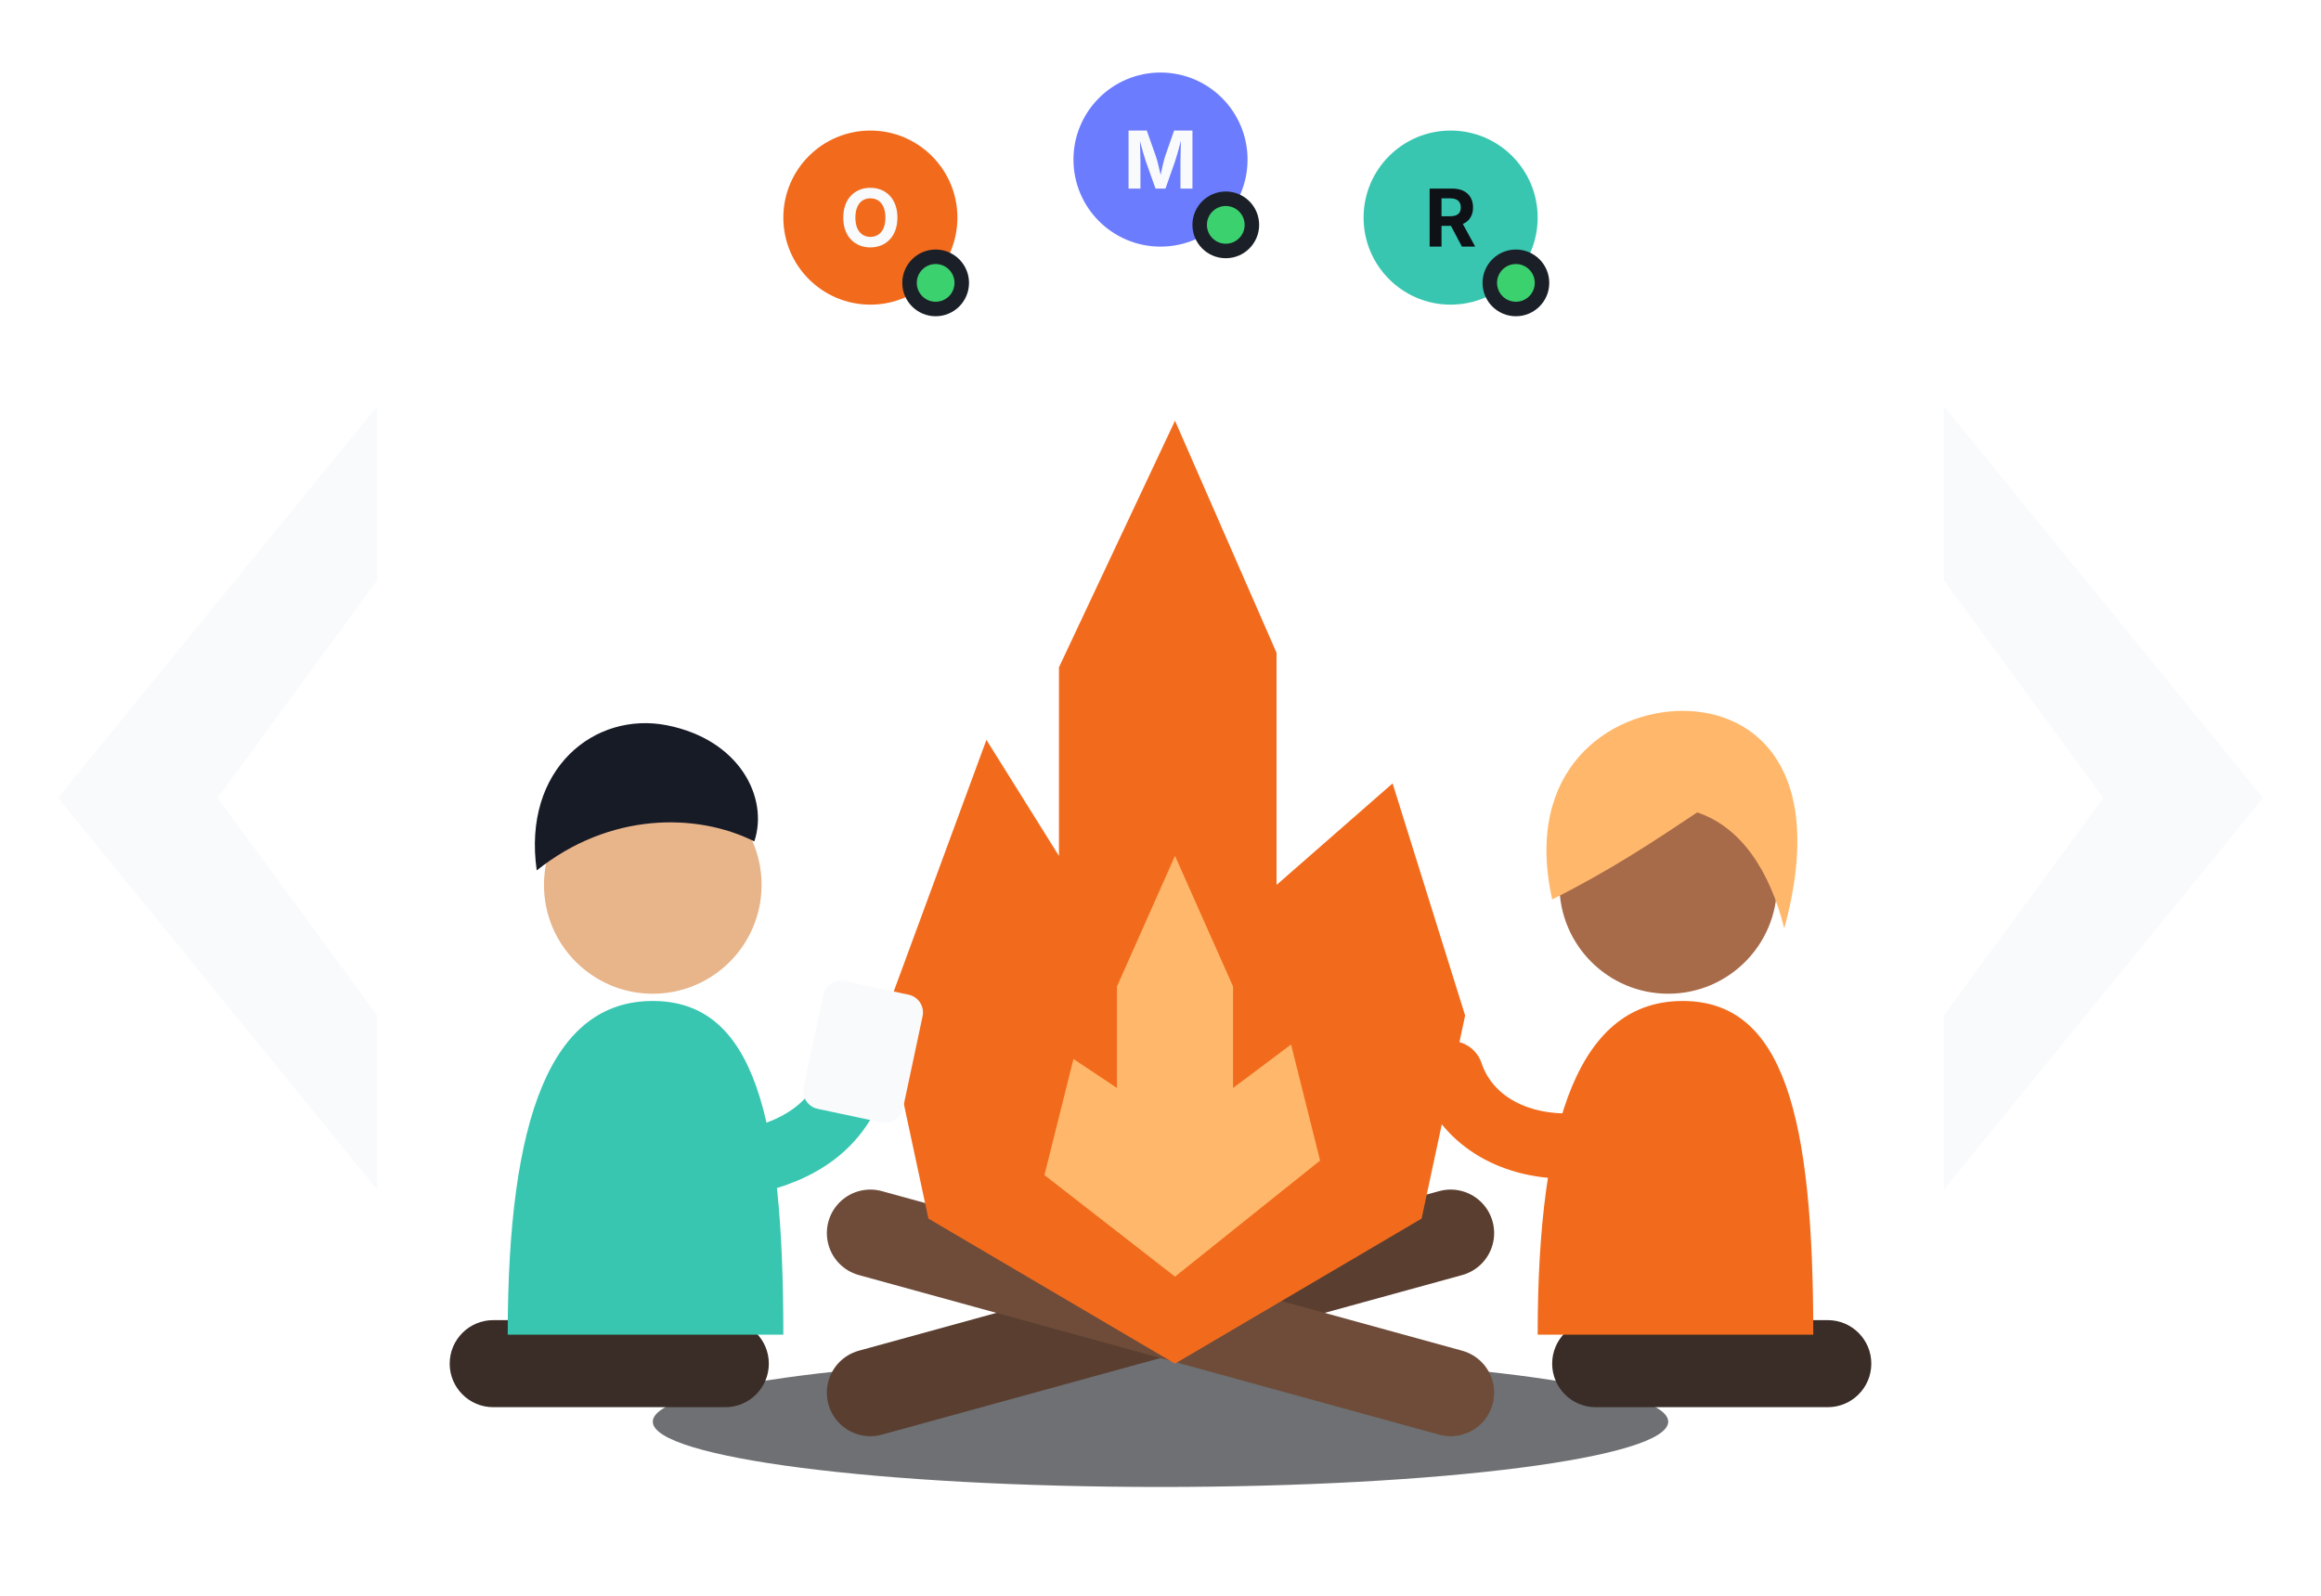
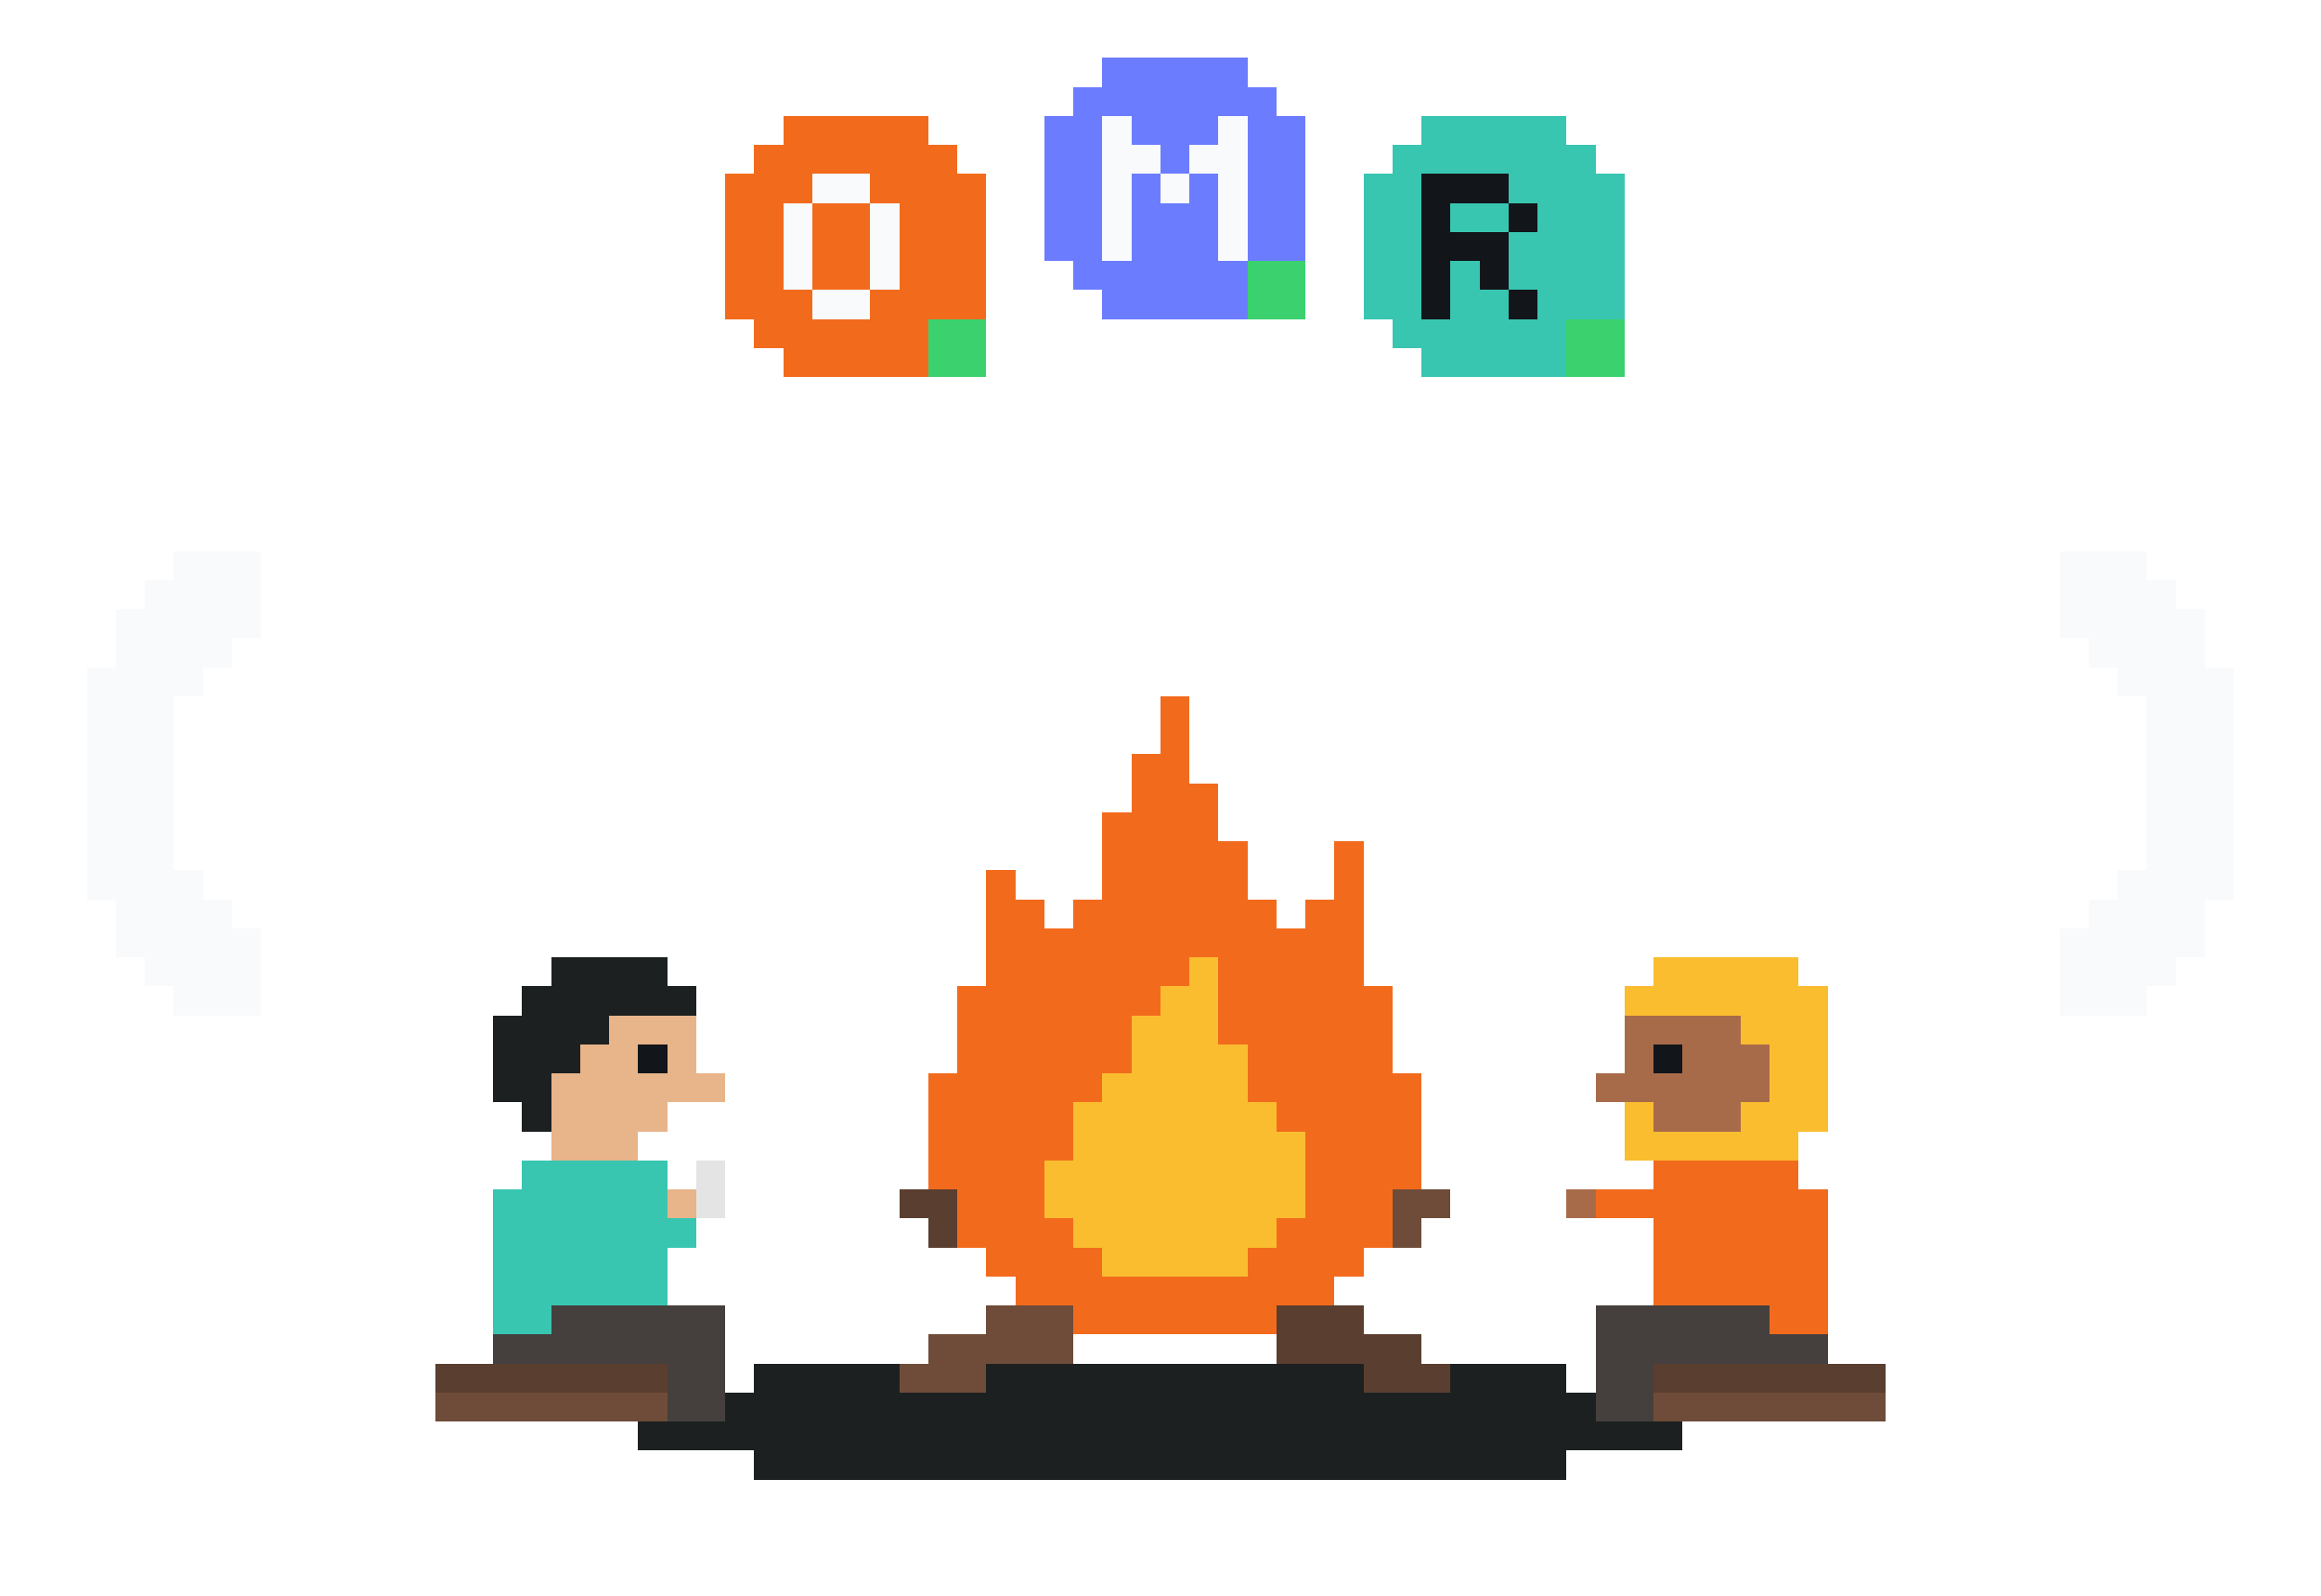
- <svg xmlns="http://www.w3.org/2000/svg" viewBox="0 0 320 220" role="img" aria-labelledby="t">
+ <svg xmlns="http://www.w3.org/2000/svg" viewBox="0 0 80 55" shape-rendering="crispEdges" role="img" aria-labelledby="t">
+   <style>.f{opacity:0;animation:pf 1.2s steps(1,end) infinite}.f0{opacity:1}.f1{animation-delay:-.9s}.f2{animation-delay:-.6s}.f3{animation-delay:-.3s}@keyframes pf{0%{opacity:1}25%{opacity:0}100%{opacity:0}}.em{opacity:0;animation:emy 4.8s steps(8,end) infinite,emo 4.8s linear infinite}.em1{animation-delay:-1.6s}.em2{animation-delay:-3.2s}.em3{animation-delay:-2.4s}@keyframes emy{from{transform:translateY(0)}to{transform:translateY(-8px)}}@keyframes emo{0%{opacity:0}15%{opacity:1}70%{opacity:.8}100%{opacity:0}}@media (prefers-reduced-motion:reduce){*{animation:none!important}.f,.ec,.wv1,.em{opacity:0}.f0,.eo,.wv0{opacity:1}}</style>
+   <g fill="#E8B48A">
+     <rect x="21" y="35" width="3" height="1" />
+     <rect x="20" y="36" width="2" height="1" />
+     <rect x="23" y="36" width="1" height="1" />
+     <rect x="19" y="37" width="6" height="1" />
+     <rect x="19" y="38" width="4" height="1" />
+     <rect x="19" y="39" width="3" height="1" />
+     <rect x="23" y="41" width="1" height="1" />
+   </g>
+   <g fill="#A86B4A">
+     <rect x="56" y="35" width="4" height="1" />
+     <rect x="56" y="36" width="1" height="1" />
+     <rect x="58" y="36" width="3" height="1" />
+     <rect x="55" y="37" width="6" height="1" />
+     <rect x="57" y="38" width="3" height="1" />
+     <rect x="54" y="41" width="1" height="1" />
+   </g>
  <g fill="#F8FAFC">
-     <polygon points="52,56 8,110 52,164 52,140 30,110 52,80" />
-     <polygon points="268,56 312,110 268,164 268,140 290,110 268,80" />
-   </g>
-   <ellipse cx="160" cy="196" rx="70" ry="9" fill="#0E1115" opacity=".6" />
-   <g stroke-linecap="round">
-     <path d="M120 192l80-22" stroke="#5A3E30" stroke-width="12" />
-     <path d="M120 170l80 22" stroke="#6E4C39" stroke-width="12" />
-   </g>
-   <polygon fill="#F26B1D" points="162,58 176,90 176,122 192,108 202,140 196,168 162,188 128,168 122,140 136,102 146,118 146,92" />
-   <polygon fill="#FFB86B" points="162,118 170,136 170,150 178,144 182,160 162,176 144,162 148,146 154,150 154,136" />
-   <rect x="62" y="182" width="44" height="12" rx="6" fill="#3A2C26" />
-   <path d="M70 184c0-30 6-46 20-46s18 16 18 46z" fill="#38C6B1" />
-   <path d="M104 160c8-2 12-6 14-12" stroke="#38C6B1" stroke-width="9" stroke-linecap="round" fill="none" />
-   <circle cx="90" cy="122" r="15" fill="#E8B48A" />
-   <path d="M74 120c-2-14 8-22 18-20 10 2 14 10 12 16-8-4-20-4-30 4z" fill="#171B26" />
-   <rect x="112" y="136" width="14" height="18" rx="2.5" fill="#F8FAFC" transform="rotate(12 119 145)" />
-   <rect x="214" y="182" width="44" height="12" rx="6" fill="#3A2C26" />
-   <path d="M212 184c0-30 6-46 20-46s18 16 18 46z" fill="#F26B1D" />
-   <path d="M216 158c-8 0-14-4-16-10" stroke="#F26B1D" stroke-width="9" stroke-linecap="round" fill="none" />
-   <circle cx="230" cy="122" r="15" fill="#A86B4A" />
-   <path d="M214 124c-4-18 8-26 18-26s20 8 14 30c-2-8-6-14-12-16-6 4-12 8-20 12z" fill="#FFB86B" />
-   <g font-family="Inter, Arial, sans-serif" font-weight="700" font-size="11" text-anchor="middle">
-     <circle cx="120" cy="30" r="12" fill="#F26B1D" />
-     <text x="120" y="34" fill="#F8FAFC">O</text>
-     <circle cx="129" cy="39" r="3.6" fill="#3BD16F" stroke="#1B2028" stroke-width="2" />
-     <circle cx="160" cy="22" r="12" fill="#6C7CFF" />
-     <text x="160" y="26" fill="#F8FAFC">M</text>
-     <circle cx="169" cy="31" r="3.6" fill="#3BD16F" stroke="#1B2028" stroke-width="2" />
-     <circle cx="200" cy="30" r="12" fill="#38C6B1" />
-     <text x="200" y="34" fill="#0E1115">R</text>
-     <circle cx="209" cy="39" r="3.6" fill="#3BD16F" stroke="#1B2028" stroke-width="2" />
-   </g>
+     <rect x="38" y="4" width="1" height="1" />
+     <rect x="42" y="4" width="1" height="1" />
+     <rect x="38" y="5" width="2" height="1" />
+     <rect x="41" y="5" width="2" height="1" />
+     <rect x="28" y="6" width="2" height="1" />
+     <rect x="38" y="6" width="1" height="3" />
+     <rect x="40" y="6" width="1" height="1" />
+     <rect x="42" y="6" width="1" height="3" />
+     <rect x="27" y="7" width="1" height="3" />
+     <rect x="30" y="7" width="1" height="3" />
+     <rect x="28" y="10" width="2" height="1" />
+     <rect x="6" y="19" width="3" height="1" />
+     <rect x="71" y="19" width="3" height="1" />
+     <rect x="5" y="20" width="4" height="1" />
+     <rect x="71" y="20" width="4" height="1" />
+     <rect x="4" y="21" width="5" height="1" />
+     <rect x="71" y="21" width="5" height="1" />
+     <rect x="4" y="22" width="4" height="1" />
+     <rect x="72" y="22" width="4" height="1" />
+     <rect x="3" y="23" width="4" height="1" />
+     <rect x="73" y="23" width="4" height="1" />
+     <rect x="3" y="24" width="3" height="6" />
+     <rect x="74" y="24" width="3" height="6" />
+     <rect x="3" y="30" width="4" height="1" />
+     <rect x="73" y="30" width="4" height="1" />
+     <rect x="4" y="31" width="4" height="1" />
+     <rect x="72" y="31" width="4" height="1" />
+     <rect x="4" y="32" width="5" height="1" />
+     <rect x="71" y="32" width="5" height="1" />
+     <rect x="5" y="33" width="4" height="1" />
+     <rect x="71" y="33" width="4" height="1" />
+     <rect x="6" y="34" width="3" height="1" />
+     <rect x="71" y="34" width="3" height="1" />
+   </g>
+   <g fill="#6C7CFF">
+     <rect x="38" y="2" width="5" height="1" />
+     <rect x="37" y="3" width="7" height="1" />
+     <rect x="36" y="4" width="2" height="5" />
+     <rect x="39" y="4" width="3" height="1" />
+     <rect x="43" y="4" width="2" height="5" />
+     <rect x="40" y="5" width="1" height="1" />
+     <rect x="39" y="6" width="1" height="1" />
+     <rect x="41" y="6" width="1" height="1" />
+     <rect x="39" y="7" width="3" height="2" />
+     <rect x="37" y="9" width="6" height="1" />
+     <rect x="38" y="10" width="5" height="1" />
+   </g>
+   <g fill="#12151A">
+     <rect x="49" y="6" width="3" height="1" />
+     <rect x="49" y="7" width="1" height="1" />
+     <rect x="52" y="7" width="1" height="1" />
+     <rect x="49" y="8" width="3" height="1" />
+     <rect x="49" y="9" width="1" height="2" />
+     <rect x="51" y="9" width="1" height="1" />
+     <rect x="52" y="10" width="1" height="1" />
+     <rect x="22" y="36" width="1" height="1" />
+     <rect x="57" y="36" width="1" height="1" />
+   </g>
+   <g fill="#38C6B1">
+     <rect x="49" y="4" width="5" height="1" />
+     <rect x="48" y="5" width="7" height="1" />
+     <rect x="47" y="6" width="2" height="5" />
+     <rect x="52" y="6" width="4" height="1" />
+     <rect x="50" y="7" width="2" height="1" />
+     <rect x="53" y="7" width="3" height="1" />
+     <rect x="52" y="8" width="4" height="2" />
+     <rect x="50" y="9" width="1" height="1" />
+     <rect x="50" y="10" width="2" height="1" />
+     <rect x="53" y="10" width="3" height="1" />
+     <rect x="48" y="11" width="6" height="1" />
+     <rect x="49" y="12" width="5" height="1" />
+     <rect x="18" y="40" width="5" height="1" />
+     <rect x="17" y="41" width="6" height="1" />
+     <rect x="17" y="42" width="7" height="1" />
+     <rect x="17" y="43" width="6" height="2" />
+     <rect x="17" y="45" width="2" height="1" />
+   </g>
+   <g fill="#F26B1D">
+     <rect x="27" y="4" width="5" height="1" />
+     <rect x="26" y="5" width="7" height="1" />
+     <rect x="25" y="6" width="3" height="1" />
+     <rect x="30" y="6" width="4" height="1" />
+     <rect x="25" y="7" width="2" height="3" />
+     <rect x="28" y="7" width="2" height="3" />
+     <rect x="31" y="7" width="3" height="3" />
+     <rect x="25" y="10" width="3" height="1" />
+     <rect x="30" y="10" width="4" height="1" />
+     <rect x="26" y="11" width="6" height="1" />
+     <rect x="27" y="12" width="5" height="1" />
+     <rect x="57" y="40" width="5" height="1" />
+     <rect x="55" y="41" width="8" height="1" />
+     <rect x="57" y="42" width="6" height="3" />
+     <rect x="61" y="45" width="2" height="1" />
+   </g>
+   <g fill="#FABD2F">
+     <rect x="57" y="33" width="5" height="1" />
+     <rect x="56" y="34" width="7" height="1" />
+     <rect x="60" y="35" width="3" height="1" />
+     <rect x="61" y="36" width="2" height="2" />
+     <rect x="56" y="38" width="1" height="1" />
+     <rect x="60" y="38" width="3" height="1" />
+     <rect x="56" y="39" width="6" height="1" />
+   </g>
+   <g fill="#3BD16F">
+     <rect x="43" y="9" width="2" height="2" />
+     <rect x="32" y="11" width="2" height="2" />
+     <rect x="54" y="11" width="2" height="2" />
+   </g>
+   <g fill="#1D2021">
+     <rect x="19" y="33" width="4" height="1" />
+     <rect x="18" y="34" width="6" height="1" />
+     <rect x="17" y="35" width="4" height="1" />
+     <rect x="17" y="36" width="3" height="1" />
+     <rect x="17" y="37" width="2" height="1" />
+     <rect x="18" y="38" width="1" height="1" />
+     <rect x="26" y="47" width="5" height="1" />
+     <rect x="34" y="47" width="13" height="1" />
+     <rect x="50" y="47" width="4" height="1" />
+     <rect x="25" y="48" width="30" height="1" />
+     <rect x="22" y="49" width="36" height="1" />
+     <rect x="26" y="50" width="28" height="1" />
+   </g>
+   <g fill="#E4E4E4">
+     <rect x="24" y="40" width="1" height="2" />
+   </g>
+   <g fill="#5A3E30">
+     <rect x="31" y="41" width="3" height="1" />
+     <rect x="32" y="42" width="5" height="1" />
+     <rect x="34" y="43" width="6" height="1" />
+     <rect x="36" y="44" width="4" height="1" />
+     <rect x="41" y="45" width="6" height="1" />
+     <rect x="44" y="46" width="5" height="1" />
+     <rect x="15" y="47" width="8" height="1" />
+     <rect x="47" y="47" width="3" height="1" />
+     <rect x="57" y="47" width="8" height="1" />
+   </g>
+   <g fill="#6E4C39">
+     <rect x="47" y="41" width="3" height="1" />
+     <rect x="44" y="42" width="5" height="1" />
+     <rect x="41" y="43" width="6" height="1" />
+     <rect x="40" y="44" width="5" height="1" />
+     <rect x="34" y="45" width="6" height="1" />
+     <rect x="32" y="46" width="5" height="1" />
+     <rect x="31" y="47" width="3" height="1" />
+     <rect x="15" y="48" width="8" height="1" />
+     <rect x="57" y="48" width="8" height="1" />
+   </g>
+   <g fill="#45403D">
+     <rect x="19" y="45" width="6" height="1" />
+     <rect x="55" y="45" width="6" height="1" />
+     <rect x="17" y="46" width="8" height="1" />
+     <rect x="55" y="46" width="8" height="1" />
+     <rect x="23" y="47" width="2" height="2" />
+     <rect x="55" y="47" width="2" height="2" />
+   </g>
+   <g class="f f0">
+     <g fill="#FABD2F">
+       <rect x="41" y="33" width="1" height="1" />
+       <rect x="40" y="34" width="2" height="1" />
+       <rect x="39" y="35" width="3" height="1" />
+       <rect x="39" y="36" width="4" height="1" />
+       <rect x="38" y="37" width="5" height="1" />
+       <rect x="37" y="38" width="7" height="1" />
+       <rect x="37" y="39" width="8" height="1" />
+       <rect x="36" y="40" width="9" height="2" />
+       <rect x="37" y="42" width="7" height="1" />
+       <rect x="38" y="43" width="5" height="1" />
+     </g>
+     <g fill="#F26B1D">
+       <rect x="40" y="24" width="1" height="2" />
+       <rect x="39" y="26" width="2" height="1" />
+       <rect x="39" y="27" width="3" height="1" />
+       <rect x="38" y="28" width="4" height="1" />
+       <rect x="38" y="29" width="5" height="2" />
+       <rect x="46" y="29" width="1" height="2" />
+       <rect x="34" y="30" width="1" height="1" />
+       <rect x="34" y="31" width="2" height="1" />
+       <rect x="37" y="31" width="7" height="1" />
+       <rect x="45" y="31" width="2" height="1" />
+       <rect x="34" y="32" width="13" height="1" />
+       <rect x="34" y="33" width="7" height="1" />
+       <rect x="42" y="33" width="5" height="1" />
+       <rect x="33" y="34" width="7" height="1" />
+       <rect x="42" y="34" width="6" height="2" />
+       <rect x="33" y="35" width="6" height="2" />
+       <rect x="43" y="36" width="5" height="1" />
+       <rect x="32" y="37" width="6" height="1" />
+       <rect x="43" y="37" width="6" height="1" />
+       <rect x="32" y="38" width="5" height="2" />
+       <rect x="44" y="38" width="5" height="1" />
+       <rect x="45" y="39" width="4" height="2" />
+       <rect x="32" y="40" width="4" height="1" />
+       <rect x="33" y="41" width="3" height="1" />
+       <rect x="45" y="41" width="3" height="1" />
+       <rect x="33" y="42" width="4" height="1" />
+       <rect x="44" y="42" width="4" height="1" />
+       <rect x="34" y="43" width="4" height="1" />
+       <rect x="43" y="43" width="4" height="1" />
+       <rect x="35" y="44" width="11" height="1" />
+       <rect x="37" y="45" width="7" height="1" />
+     </g>
+   </g>
+   <g class="f f1">
+     <g fill="#FABD2F">
+       <rect x="41" y="33" width="1" height="1" />
+       <rect x="40" y="34" width="2" height="1" />
+       <rect x="39" y="35" width="3" height="1" />
+       <rect x="39" y="36" width="4" height="1" />
+       <rect x="38" y="37" width="5" height="1" />
+       <rect x="37" y="38" width="7" height="1" />
+       <rect x="37" y="39" width="8" height="1" />
+       <rect x="36" y="40" width="9" height="2" />
+       <rect x="37" y="42" width="7" height="1" />
+       <rect x="38" y="43" width="5" height="1" />
+     </g>
+     <g fill="#F26B1D">
+       <rect x="41" y="24" width="1" height="2" />
+       <rect x="40" y="26" width="2" height="1" />
+       <rect x="40" y="27" width="3" height="1" />
+       <rect x="39" y="28" width="4" height="1" />
+       <rect x="34" y="29" width="1" height="2" />
+       <rect x="38" y="29" width="5" height="2" />
+       <rect x="46" y="29" width="1" height="2" />
+       <rect x="34" y="31" width="2" height="1" />
+       <rect x="37" y="31" width="7" height="1" />
+       <rect x="45" y="31" width="2" height="1" />
+       <rect x="34" y="32" width="13" height="1" />
+       <rect x="34" y="33" width="7" height="1" />
+       <rect x="42" y="33" width="5" height="1" />
+       <rect x="33" y="34" width="7" height="1" />
+       <rect x="42" y="34" width="6" height="2" />
+       <rect x="33" y="35" width="6" height="2" />
+       <rect x="43" y="36" width="5" height="1" />
+       <rect x="32" y="37" width="6" height="1" />
+       <rect x="43" y="37" width="6" height="1" />
+       <rect x="32" y="38" width="5" height="2" />
+       <rect x="44" y="38" width="5" height="1" />
+       <rect x="45" y="39" width="4" height="2" />
+       <rect x="32" y="40" width="4" height="1" />
+       <rect x="33" y="41" width="3" height="1" />
+       <rect x="45" y="41" width="3" height="1" />
+       <rect x="33" y="42" width="4" height="1" />
+       <rect x="44" y="42" width="4" height="1" />
+       <rect x="34" y="43" width="4" height="1" />
+       <rect x="43" y="43" width="4" height="1" />
+       <rect x="35" y="44" width="11" height="1" />
+       <rect x="37" y="45" width="7" height="1" />
+     </g>
+   </g>
+   <g class="f f2">
+     <g fill="#FABD2F">
+       <rect x="41" y="33" width="1" height="1" />
+       <rect x="40" y="34" width="2" height="1" />
+       <rect x="39" y="35" width="3" height="1" />
+       <rect x="39" y="36" width="4" height="1" />
+       <rect x="38" y="37" width="5" height="1" />
+       <rect x="37" y="38" width="7" height="1" />
+       <rect x="37" y="39" width="8" height="1" />
+       <rect x="36" y="40" width="9" height="2" />
+       <rect x="37" y="42" width="7" height="1" />
+       <rect x="38" y="43" width="5" height="1" />
+     </g>
+     <g fill="#F26B1D">
+       <rect x="40" y="23" width="1" height="3" />
+       <rect x="39" y="26" width="2" height="1" />
+       <rect x="39" y="27" width="3" height="1" />
+       <rect x="38" y="28" width="4" height="1" />
+       <rect x="46" y="28" width="1" height="3" />
+       <rect x="38" y="29" width="5" height="2" />
+       <rect x="34" y="30" width="1" height="1" />
+       <rect x="34" y="31" width="2" height="1" />
+       <rect x="37" y="31" width="7" height="1" />
+       <rect x="45" y="31" width="2" height="1" />
+       <rect x="34" y="32" width="13" height="1" />
+       <rect x="34" y="33" width="7" height="1" />
+       <rect x="42" y="33" width="5" height="1" />
+       <rect x="33" y="34" width="7" height="1" />
+       <rect x="42" y="34" width="6" height="2" />
+       <rect x="33" y="35" width="6" height="2" />
+       <rect x="43" y="36" width="5" height="1" />
+       <rect x="32" y="37" width="6" height="1" />
+       <rect x="43" y="37" width="6" height="1" />
+       <rect x="32" y="38" width="5" height="2" />
+       <rect x="44" y="38" width="5" height="1" />
+       <rect x="45" y="39" width="4" height="2" />
+       <rect x="32" y="40" width="4" height="1" />
+       <rect x="33" y="41" width="3" height="1" />
+       <rect x="45" y="41" width="3" height="1" />
+       <rect x="33" y="42" width="4" height="1" />
+       <rect x="44" y="42" width="4" height="1" />
+       <rect x="34" y="43" width="4" height="1" />
+       <rect x="43" y="43" width="4" height="1" />
+       <rect x="35" y="44" width="11" height="1" />
+       <rect x="37" y="45" width="7" height="1" />
+     </g>
+   </g>
+   <g class="f f3">
+     <g fill="#FABD2F">
+       <rect x="41" y="33" width="1" height="1" />
+       <rect x="40" y="34" width="2" height="1" />
+       <rect x="39" y="35" width="3" height="1" />
+       <rect x="39" y="36" width="4" height="1" />
+       <rect x="38" y="37" width="5" height="1" />
+       <rect x="37" y="38" width="7" height="1" />
+       <rect x="37" y="39" width="8" height="1" />
+       <rect x="36" y="40" width="9" height="2" />
+       <rect x="37" y="42" width="7" height="1" />
+       <rect x="38" y="43" width="5" height="1" />
+     </g>
+     <g fill="#F26B1D">
+       <rect x="39" y="24" width="1" height="2" />
+       <rect x="38" y="26" width="2" height="1" />
+       <rect x="38" y="27" width="3" height="1" />
+       <rect x="37" y="28" width="4" height="1" />
+       <rect x="38" y="29" width="5" height="2" />
+       <rect x="46" y="29" width="1" height="2" />
+       <rect x="34" y="30" width="1" height="1" />
+       <rect x="34" y="31" width="2" height="1" />
+       <rect x="37" y="31" width="7" height="1" />
+       <rect x="45" y="31" width="2" height="1" />
+       <rect x="34" y="32" width="13" height="1" />
+       <rect x="34" y="33" width="7" height="1" />
+       <rect x="42" y="33" width="5" height="1" />
+       <rect x="33" y="34" width="7" height="1" />
+       <rect x="42" y="34" width="6" height="2" />
+       <rect x="33" y="35" width="6" height="2" />
+       <rect x="43" y="36" width="5" height="1" />
+       <rect x="32" y="37" width="6" height="1" />
+       <rect x="43" y="37" width="6" height="1" />
+       <rect x="32" y="38" width="5" height="2" />
+       <rect x="44" y="38" width="5" height="1" />
+       <rect x="45" y="39" width="4" height="2" />
+       <rect x="32" y="40" width="4" height="1" />
+       <rect x="33" y="41" width="3" height="1" />
+       <rect x="45" y="41" width="3" height="1" />
+       <rect x="33" y="42" width="4" height="1" />
+       <rect x="44" y="42" width="4" height="1" />
+       <rect x="34" y="43" width="4" height="1" />
+       <rect x="43" y="43" width="4" height="1" />
+       <rect x="35" y="44" width="11" height="1" />
+       <rect x="37" y="45" width="7" height="1" />
+     </g>
+   </g>
+   <rect class="em em0" x="37" y="26" width="1" height="1" fill="#FABD2F" />
+   <rect class="em em1" x="42" y="28" width="1" height="1" fill="#F26B1D" />
+   <rect class="em em2" x="40" y="24" width="1" height="1" fill="#FABD2F" />
</svg>
